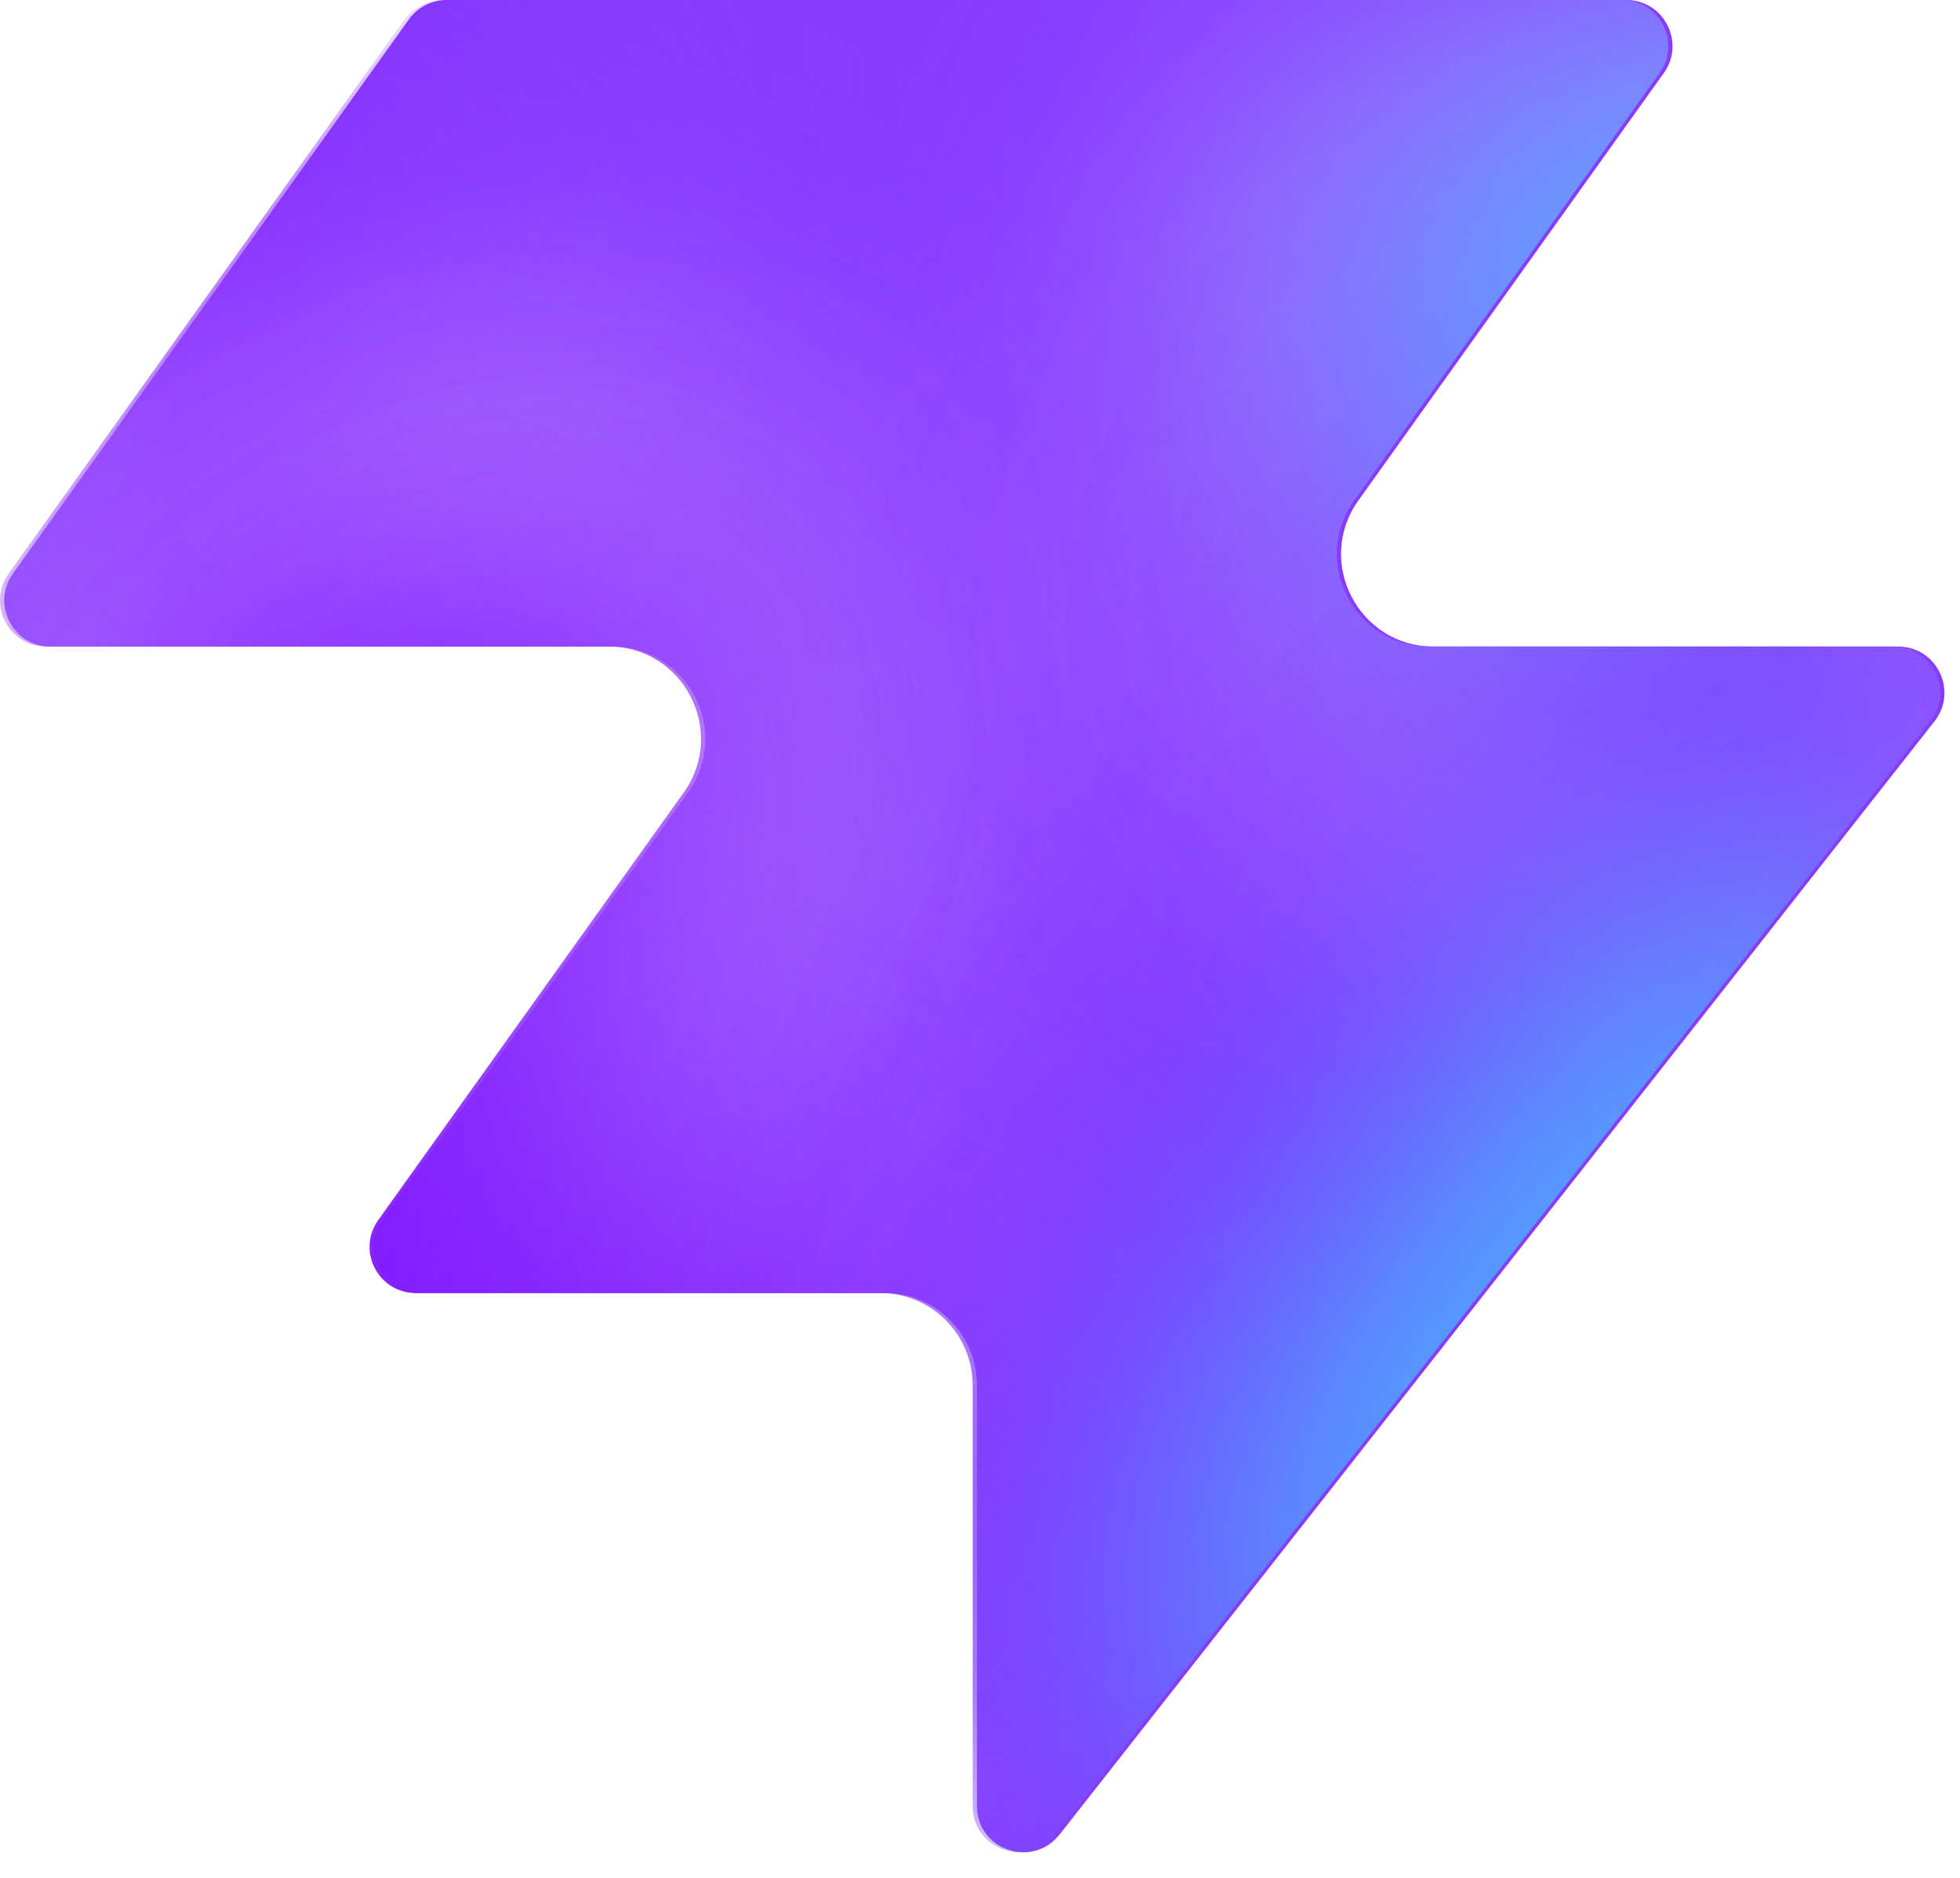
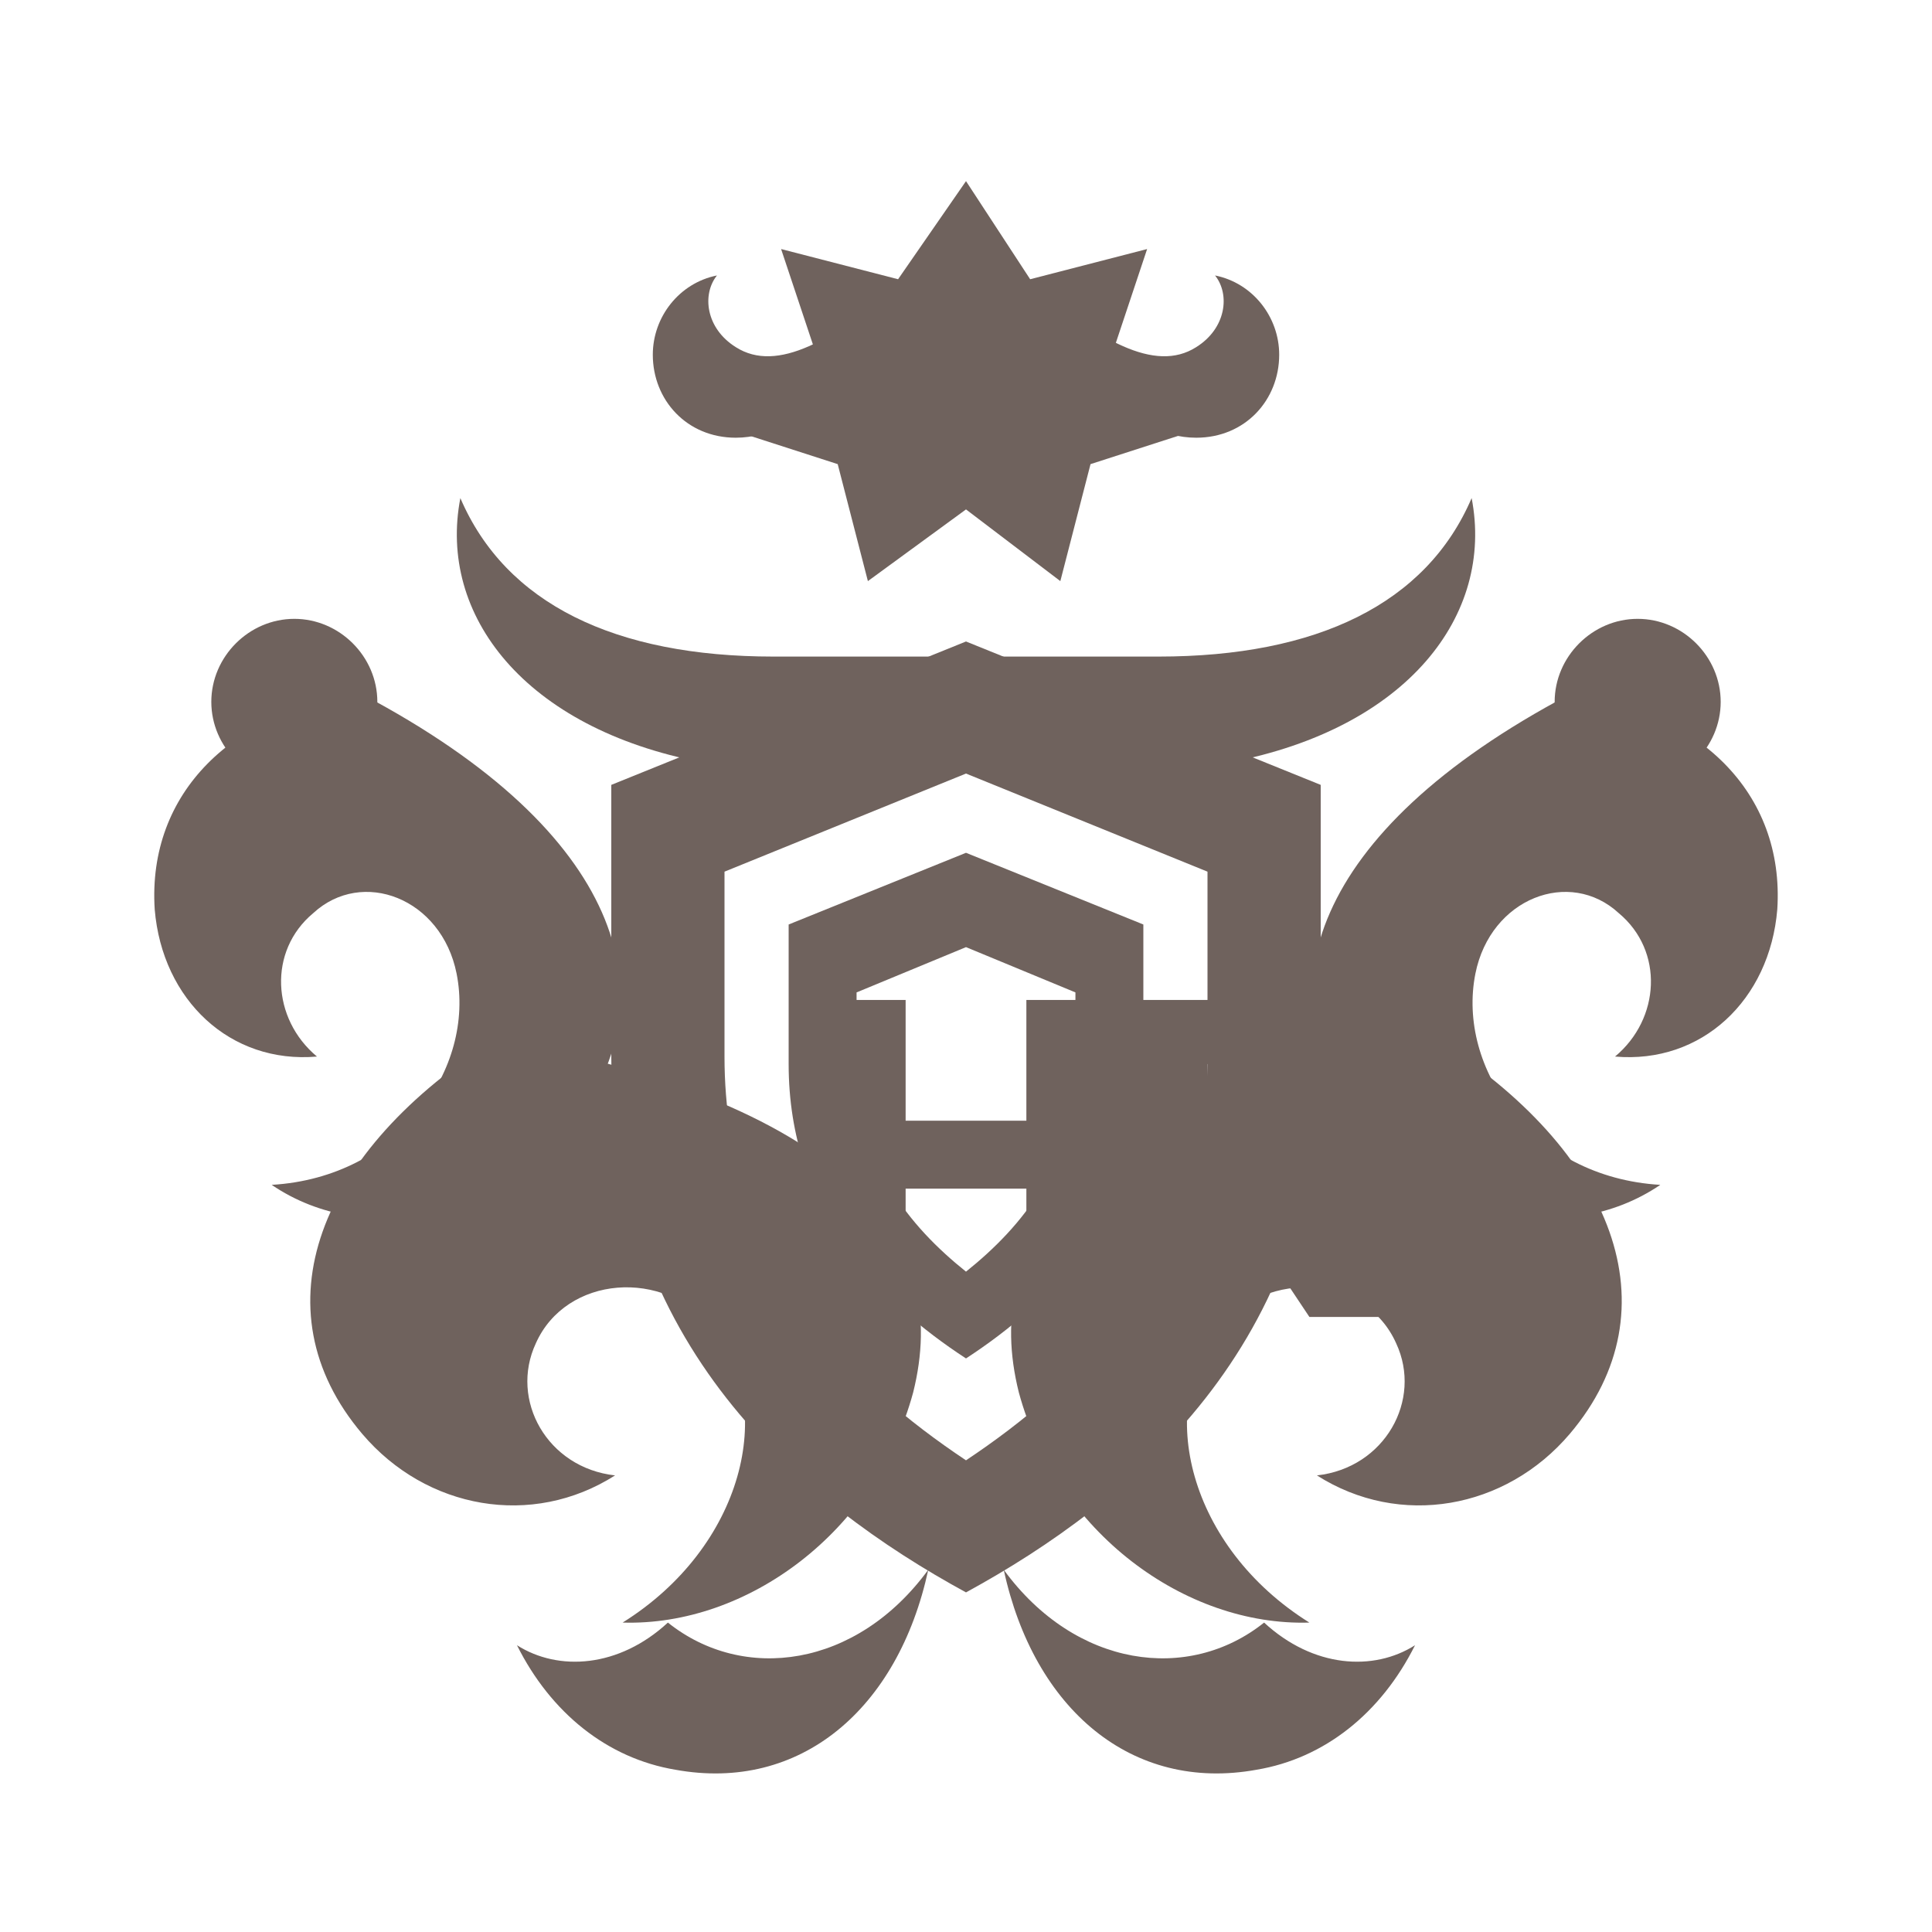
- <svg xmlns="http://www.w3.org/2000/svg" width="48" height="46" fill="none" viewBox="0 0 48 46">
-   <path fill="#863bff" d="M25.946 44.938c-.664.845-2.021.375-2.021-.698V33.937a2.26 2.26 0 0 0-2.262-2.262H10.287c-.92 0-1.456-1.04-.92-1.788l7.48-10.471c1.07-1.497 0-3.578-1.842-3.578H1.237c-.92 0-1.456-1.04-.92-1.788L10.013.474c.214-.297.556-.474.92-.474h28.894c.92 0 1.456 1.04.92 1.788l-7.48 10.471c-1.07 1.498 0 3.579 1.842 3.579h11.377c.943 0 1.473 1.088.89 1.83L25.947 44.94z" style="fill:#863bff;fill:color(display-p3 .525 .23 1);fill-opacity:1" />
-   <mask id="a" width="48" height="46" x="0" y="0" maskUnits="userSpaceOnUse" style="mask-type:alpha">
-     <path fill="#000" d="M25.842 44.938c-.664.844-2.021.375-2.021-.698V33.937a2.26 2.26 0 0 0-2.262-2.262H10.183c-.92 0-1.456-1.04-.92-1.788l7.48-10.471c1.07-1.498 0-3.579-1.842-3.579H1.133c-.92 0-1.456-1.04-.92-1.787L9.91.473c.214-.297.556-.474.92-.474h28.894c.92 0 1.456 1.04.92 1.788l-7.48 10.471c-1.07 1.498 0 3.578 1.842 3.578h11.377c.943 0 1.473 1.088.89 1.832L25.843 44.94z" style="fill:#000;fill-opacity:1" />
-   </mask>
-   <g mask="url(#a)">
-     <g filter="url(#b)">
-       <ellipse cx="5.508" cy="14.704" fill="#ede6ff" rx="5.508" ry="14.704" style="fill:#ede6ff;fill:color(display-p3 .927 .903 1);fill-opacity:1" transform="matrix(.00324 1 1 -.00324 -4.47 31.516)" />
-     </g>
-     <g filter="url(#c)">
-       <ellipse cx="10.399" cy="29.851" fill="#ede6ff" rx="10.399" ry="29.851" style="fill:#ede6ff;fill:color(display-p3 .927 .903 1);fill-opacity:1" transform="matrix(.00324 1 1 -.00324 -39.328 7.883)" />
-     </g>
-     <g filter="url(#d)">
-       <ellipse cx="5.508" cy="30.487" fill="#7e14ff" rx="5.508" ry="30.487" style="fill:#7e14ff;fill:color(display-p3 .492 .077 1);fill-opacity:1" transform="rotate(89.814 -25.913 -14.639)scale(1 -1)" />
-     </g>
-     <g filter="url(#e)">
-       <ellipse cx="5.508" cy="30.599" fill="#7e14ff" rx="5.508" ry="30.599" style="fill:#7e14ff;fill:color(display-p3 .492 .077 1);fill-opacity:1" transform="rotate(89.814 -32.644 -3.334)scale(1 -1)" />
-     </g>
-     <g filter="url(#f)">
-       <ellipse cx="5.508" cy="30.599" fill="#7e14ff" rx="5.508" ry="30.599" style="fill:#7e14ff;fill:color(display-p3 .492 .077 1);fill-opacity:1" transform="matrix(.00324 1 1 -.00324 -34.34 30.47)" />
-     </g>
-     <g filter="url(#g)">
-       <ellipse cx="14.072" cy="22.078" fill="#ede6ff" rx="14.072" ry="22.078" style="fill:#ede6ff;fill:color(display-p3 .927 .903 1);fill-opacity:1" transform="rotate(93.35 24.506 48.493)scale(-1 1)" />
-     </g>
-     <g filter="url(#h)">
-       <ellipse cx="3.47" cy="21.501" fill="#7e14ff" rx="3.47" ry="21.501" style="fill:#7e14ff;fill:color(display-p3 .492 .077 1);fill-opacity:1" transform="rotate(89.009 28.708 47.59)scale(-1 1)" />
-     </g>
-     <g filter="url(#i)">
-       <ellipse cx="3.47" cy="21.501" fill="#7e14ff" rx="3.47" ry="21.501" style="fill:#7e14ff;fill:color(display-p3 .492 .077 1);fill-opacity:1" transform="rotate(89.009 28.708 47.59)scale(-1 1)" />
-     </g>
-     <g filter="url(#j)">
-       <ellipse cx=".387" cy="8.972" fill="#7e14ff" rx="4.407" ry="29.108" style="fill:#7e14ff;fill:color(display-p3 .492 .077 1);fill-opacity:1" transform="rotate(39.51 .387 8.972)" />
-     </g>
-     <g filter="url(#k)">
-       <ellipse cx="47.523" cy="-6.092" fill="#7e14ff" rx="4.407" ry="29.108" style="fill:#7e14ff;fill:color(display-p3 .492 .077 1);fill-opacity:1" transform="rotate(37.892 47.523 -6.092)" />
-     </g>
-     <g filter="url(#l)">
-       <ellipse cx="41.412" cy="6.333" fill="#47bfff" rx="5.971" ry="9.665" style="fill:#47bfff;fill:color(display-p3 .28 .748 1);fill-opacity:1" transform="rotate(37.892 41.412 6.333)" />
-     </g>
-     <g filter="url(#m)">
-       <ellipse cx="-1.879" cy="38.332" fill="#7e14ff" rx="4.407" ry="29.108" style="fill:#7e14ff;fill:color(display-p3 .492 .077 1);fill-opacity:1" transform="rotate(37.892 -1.88 38.332)" />
-     </g>
-     <g filter="url(#n)">
-       <ellipse cx="-1.879" cy="38.332" fill="#7e14ff" rx="4.407" ry="29.108" style="fill:#7e14ff;fill:color(display-p3 .492 .077 1);fill-opacity:1" transform="rotate(37.892 -1.88 38.332)" />
-     </g>
-     <g filter="url(#o)">
-       <ellipse cx="35.651" cy="29.907" fill="#7e14ff" rx="4.407" ry="29.108" style="fill:#7e14ff;fill:color(display-p3 .492 .077 1);fill-opacity:1" transform="rotate(37.892 35.651 29.907)" />
-     </g>
-     <g filter="url(#p)">
-       <ellipse cx="38.418" cy="32.4" fill="#47bfff" rx="5.971" ry="15.297" style="fill:#47bfff;fill:color(display-p3 .28 .748 1);fill-opacity:1" transform="rotate(37.892 38.418 32.4)" />
-     </g>
+ <svg xmlns="http://www.w3.org/2000/svg" viewBox="0 0 512 512" role="img" aria-labelledby="title">
+   <g fill="#6f625d">
+     <path d="M256 48l17 26 31-8-10 30 26 17-31 10-8 31-25-19-26 19-8-31-31-10 26-17-10-30 31 8 18-26z" />
+     <path d="M256 96c-30 0-43 20-61 20-13 0-22-10-22-22 0-10 7-19 17-21-4 5-3 14 5 19 11 7 26-2 44-17 6-5 12-10 17-15 5 5 11 10 17 15 18 15 33 24 44 17 8-5 9-14 5-19 10 2 17 11 17 21 0 12-9 22-22 22-18 0-31-20-61-20z" />
+     <path d="M122 132c12 28 41 42 83 42h102c42 0 71-14 83-42 6 31-17 61-64 70H186c-47-9-70-39-64-70z" />
+     <path d="M256 170l94 38v72c0 76-50 118-94 142-44-24-94-66-94-142v-72l94-38zm0 35l-64 26v49c0 55 34 87 64 107 30-20 64-52 64-107v-49l-64-26z" />
+     <path d="M256 226l47 19v37c0 39-24 63-47 78-23-15-47-39-47-78v-37l47-19zm-29 37v19c0 26 14 43 29 55 15-12 29-29 29-55v-19l-29-12-29 12z" />
+     <path d="M220 265h20v32h32v-32h20v84h-20v-34h-32v34h-20v-84z" />
+     <path d="M300 265h34c19 0 32 11 32 28 0 11-6 21-17 25l21 31h-23l-18-27h-9v27h-20v-84zm20 17v24h13c8 0 13-4 13-12s-5-12-13-12h-13z" />
+     <path d="M96 184c-34 4-57 26-55 57 2 24 20 41 43 39-12-10-13-28-1-38 13-12 34-4 38 16 5 25-15 54-49 56 25 17 62 9 82-19 22-31 12-74-58-111z" />
+     <path d="M416 184c34 4 57 26 55 57-2 24-20 41-43 39 12-10 13-28 1-38-13-12-34-4-38 16-5 25 15 54 49 56-25 17-62 9-82-19-22-31-12-74 58-111z" />
+     <path d="M132 275c-48 30-64 72-36 105 17 20 45 25 67 11-18-2-28-20-21-35 8-18 34-20 47-4 17 21 8 58-24 78 33 1 67-24 77-61 10-40-15-75-110-94z" />
+     <path d="M380 275c48 30 64 72 36 105-17 20-45 25-67 11 18-2 28-20 21-35-8-18-34-20-47-4-17 21-8 58 24 78-33 1-67-24-77-61-10-40 15-75 110-94z" />
+     <path d="M177 430c20 16 50 12 69-14-8 37-34 59-67 53-18-3-33-15-42-33 11 7 27 6 40-6z" />
+     <path d="M335 430c-20 16-50 12-69-14 8 37 34 59 67 53 18-3 33-15 42-33-11 7-27 6-40-6z" />
+     <circle cx="104" cy="348" r="8" />
+     <circle cx="128" cy="348" r="8" />
+     <circle cx="104" cy="376" r="8" />
+     <circle cx="408" cy="348" r="8" />
+     <circle cx="384" cy="348" r="8" />
+     <circle cx="408" cy="376" r="8" />
+     <path d="M78 164c12 0 22 10 22 22s-10 22-22 22-22-10-22-22 10-22 22-22z" />
+     <path d="M434 164c12 0 22 10 22 22s-10 22-22 22-22-10-22-22 10-22 22-22z" />
  </g>
-   <defs>
-     <filter id="b" width="60.045" height="41.654" x="-19.77" y="16.149" color-interpolation-filters="sRGB" filterUnits="userSpaceOnUse">
-       <feFlood flood-opacity="0" result="BackgroundImageFix" />
-       <feBlend in="SourceGraphic" in2="BackgroundImageFix" result="shape" />
-       <feGaussianBlur result="effect1_foregroundBlur_2002_17158" stdDeviation="7.659" />
-     </filter>
-     <filter id="c" width="90.34" height="51.437" x="-54.613" y="-7.533" color-interpolation-filters="sRGB" filterUnits="userSpaceOnUse">
-       <feFlood flood-opacity="0" result="BackgroundImageFix" />
-       <feBlend in="SourceGraphic" in2="BackgroundImageFix" result="shape" />
-       <feGaussianBlur result="effect1_foregroundBlur_2002_17158" stdDeviation="7.659" />
-     </filter>
-     <filter id="d" width="79.355" height="29.4" x="-49.64" y="2.03" color-interpolation-filters="sRGB" filterUnits="userSpaceOnUse">
-       <feFlood flood-opacity="0" result="BackgroundImageFix" />
-       <feBlend in="SourceGraphic" in2="BackgroundImageFix" result="shape" />
-       <feGaussianBlur result="effect1_foregroundBlur_2002_17158" stdDeviation="4.596" />
-     </filter>
-     <filter id="e" width="79.579" height="29.4" x="-45.045" y="20.029" color-interpolation-filters="sRGB" filterUnits="userSpaceOnUse">
-       <feFlood flood-opacity="0" result="BackgroundImageFix" />
-       <feBlend in="SourceGraphic" in2="BackgroundImageFix" result="shape" />
-       <feGaussianBlur result="effect1_foregroundBlur_2002_17158" stdDeviation="4.596" />
-     </filter>
-     <filter id="f" width="79.579" height="29.4" x="-43.513" y="21.178" color-interpolation-filters="sRGB" filterUnits="userSpaceOnUse">
-       <feFlood flood-opacity="0" result="BackgroundImageFix" />
-       <feBlend in="SourceGraphic" in2="BackgroundImageFix" result="shape" />
-       <feGaussianBlur result="effect1_foregroundBlur_2002_17158" stdDeviation="4.596" />
-     </filter>
-     <filter id="g" width="74.749" height="58.852" x="15.756" y="-17.901" color-interpolation-filters="sRGB" filterUnits="userSpaceOnUse">
-       <feFlood flood-opacity="0" result="BackgroundImageFix" />
-       <feBlend in="SourceGraphic" in2="BackgroundImageFix" result="shape" />
-       <feGaussianBlur result="effect1_foregroundBlur_2002_17158" stdDeviation="7.659" />
-     </filter>
-     <filter id="h" width="61.377" height="25.362" x="23.548" y="2.284" color-interpolation-filters="sRGB" filterUnits="userSpaceOnUse">
-       <feFlood flood-opacity="0" result="BackgroundImageFix" />
-       <feBlend in="SourceGraphic" in2="BackgroundImageFix" result="shape" />
-       <feGaussianBlur result="effect1_foregroundBlur_2002_17158" stdDeviation="4.596" />
-     </filter>
-     <filter id="i" width="61.377" height="25.362" x="23.548" y="2.284" color-interpolation-filters="sRGB" filterUnits="userSpaceOnUse">
-       <feFlood flood-opacity="0" result="BackgroundImageFix" />
-       <feBlend in="SourceGraphic" in2="BackgroundImageFix" result="shape" />
-       <feGaussianBlur result="effect1_foregroundBlur_2002_17158" stdDeviation="4.596" />
-     </filter>
-     <filter id="j" width="56.045" height="63.649" x="-27.636" y="-22.853" color-interpolation-filters="sRGB" filterUnits="userSpaceOnUse">
-       <feFlood flood-opacity="0" result="BackgroundImageFix" />
-       <feBlend in="SourceGraphic" in2="BackgroundImageFix" result="shape" />
-       <feGaussianBlur result="effect1_foregroundBlur_2002_17158" stdDeviation="4.596" />
-     </filter>
-     <filter id="k" width="54.814" height="64.646" x="20.116" y="-38.415" color-interpolation-filters="sRGB" filterUnits="userSpaceOnUse">
-       <feFlood flood-opacity="0" result="BackgroundImageFix" />
-       <feBlend in="SourceGraphic" in2="BackgroundImageFix" result="shape" />
-       <feGaussianBlur result="effect1_foregroundBlur_2002_17158" stdDeviation="4.596" />
-     </filter>
-     <filter id="l" width="33.541" height="35.313" x="24.641" y="-11.323" color-interpolation-filters="sRGB" filterUnits="userSpaceOnUse">
-       <feFlood flood-opacity="0" result="BackgroundImageFix" />
-       <feBlend in="SourceGraphic" in2="BackgroundImageFix" result="shape" />
-       <feGaussianBlur result="effect1_foregroundBlur_2002_17158" stdDeviation="4.596" />
-     </filter>
-     <filter id="m" width="54.814" height="64.646" x="-29.286" y="6.009" color-interpolation-filters="sRGB" filterUnits="userSpaceOnUse">
-       <feFlood flood-opacity="0" result="BackgroundImageFix" />
-       <feBlend in="SourceGraphic" in2="BackgroundImageFix" result="shape" />
-       <feGaussianBlur result="effect1_foregroundBlur_2002_17158" stdDeviation="4.596" />
-     </filter>
-     <filter id="n" width="54.814" height="64.646" x="-29.286" y="6.009" color-interpolation-filters="sRGB" filterUnits="userSpaceOnUse">
-       <feFlood flood-opacity="0" result="BackgroundImageFix" />
-       <feBlend in="SourceGraphic" in2="BackgroundImageFix" result="shape" />
-       <feGaussianBlur result="effect1_foregroundBlur_2002_17158" stdDeviation="4.596" />
-     </filter>
-     <filter id="o" width="54.814" height="64.646" x="8.244" y="-2.416" color-interpolation-filters="sRGB" filterUnits="userSpaceOnUse">
-       <feFlood flood-opacity="0" result="BackgroundImageFix" />
-       <feBlend in="SourceGraphic" in2="BackgroundImageFix" result="shape" />
-       <feGaussianBlur result="effect1_foregroundBlur_2002_17158" stdDeviation="4.596" />
-     </filter>
-     <filter id="p" width="39.409" height="43.623" x="18.713" y="10.588" color-interpolation-filters="sRGB" filterUnits="userSpaceOnUse">
-       <feFlood flood-opacity="0" result="BackgroundImageFix" />
-       <feBlend in="SourceGraphic" in2="BackgroundImageFix" result="shape" />
-       <feGaussianBlur result="effect1_foregroundBlur_2002_17158" stdDeviation="4.596" />
-     </filter>
-   </defs>
</svg>
